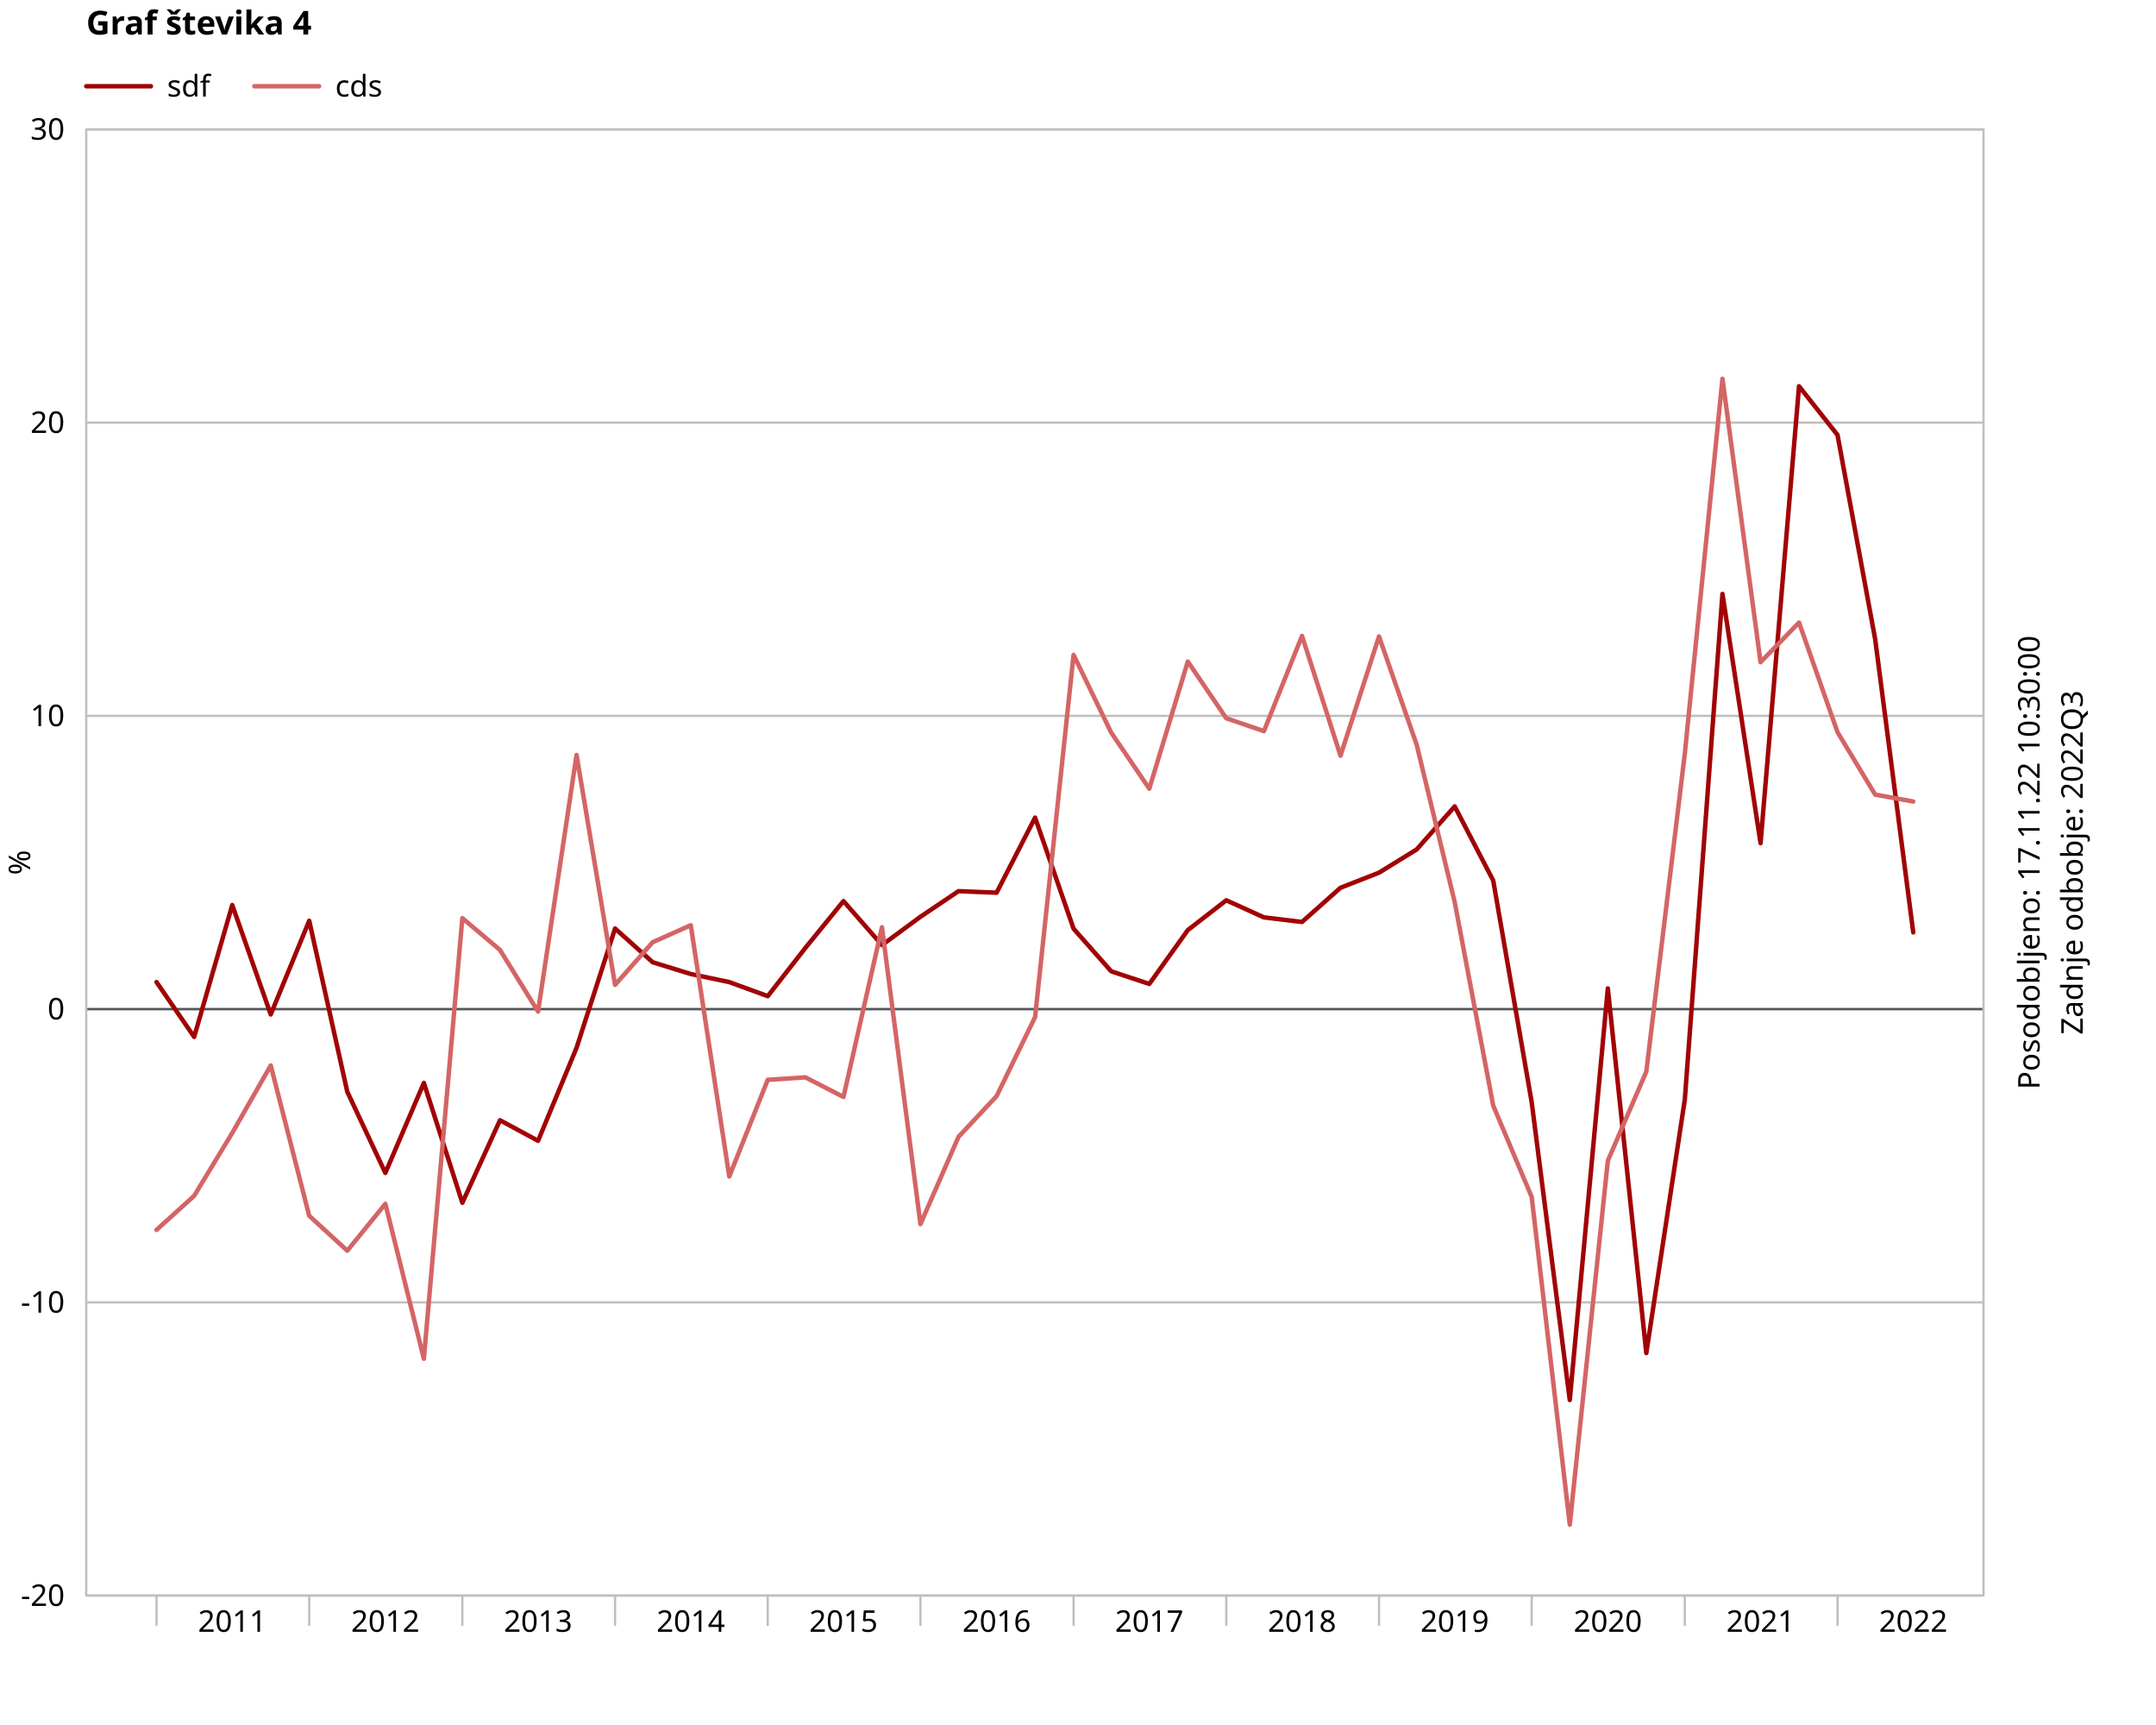
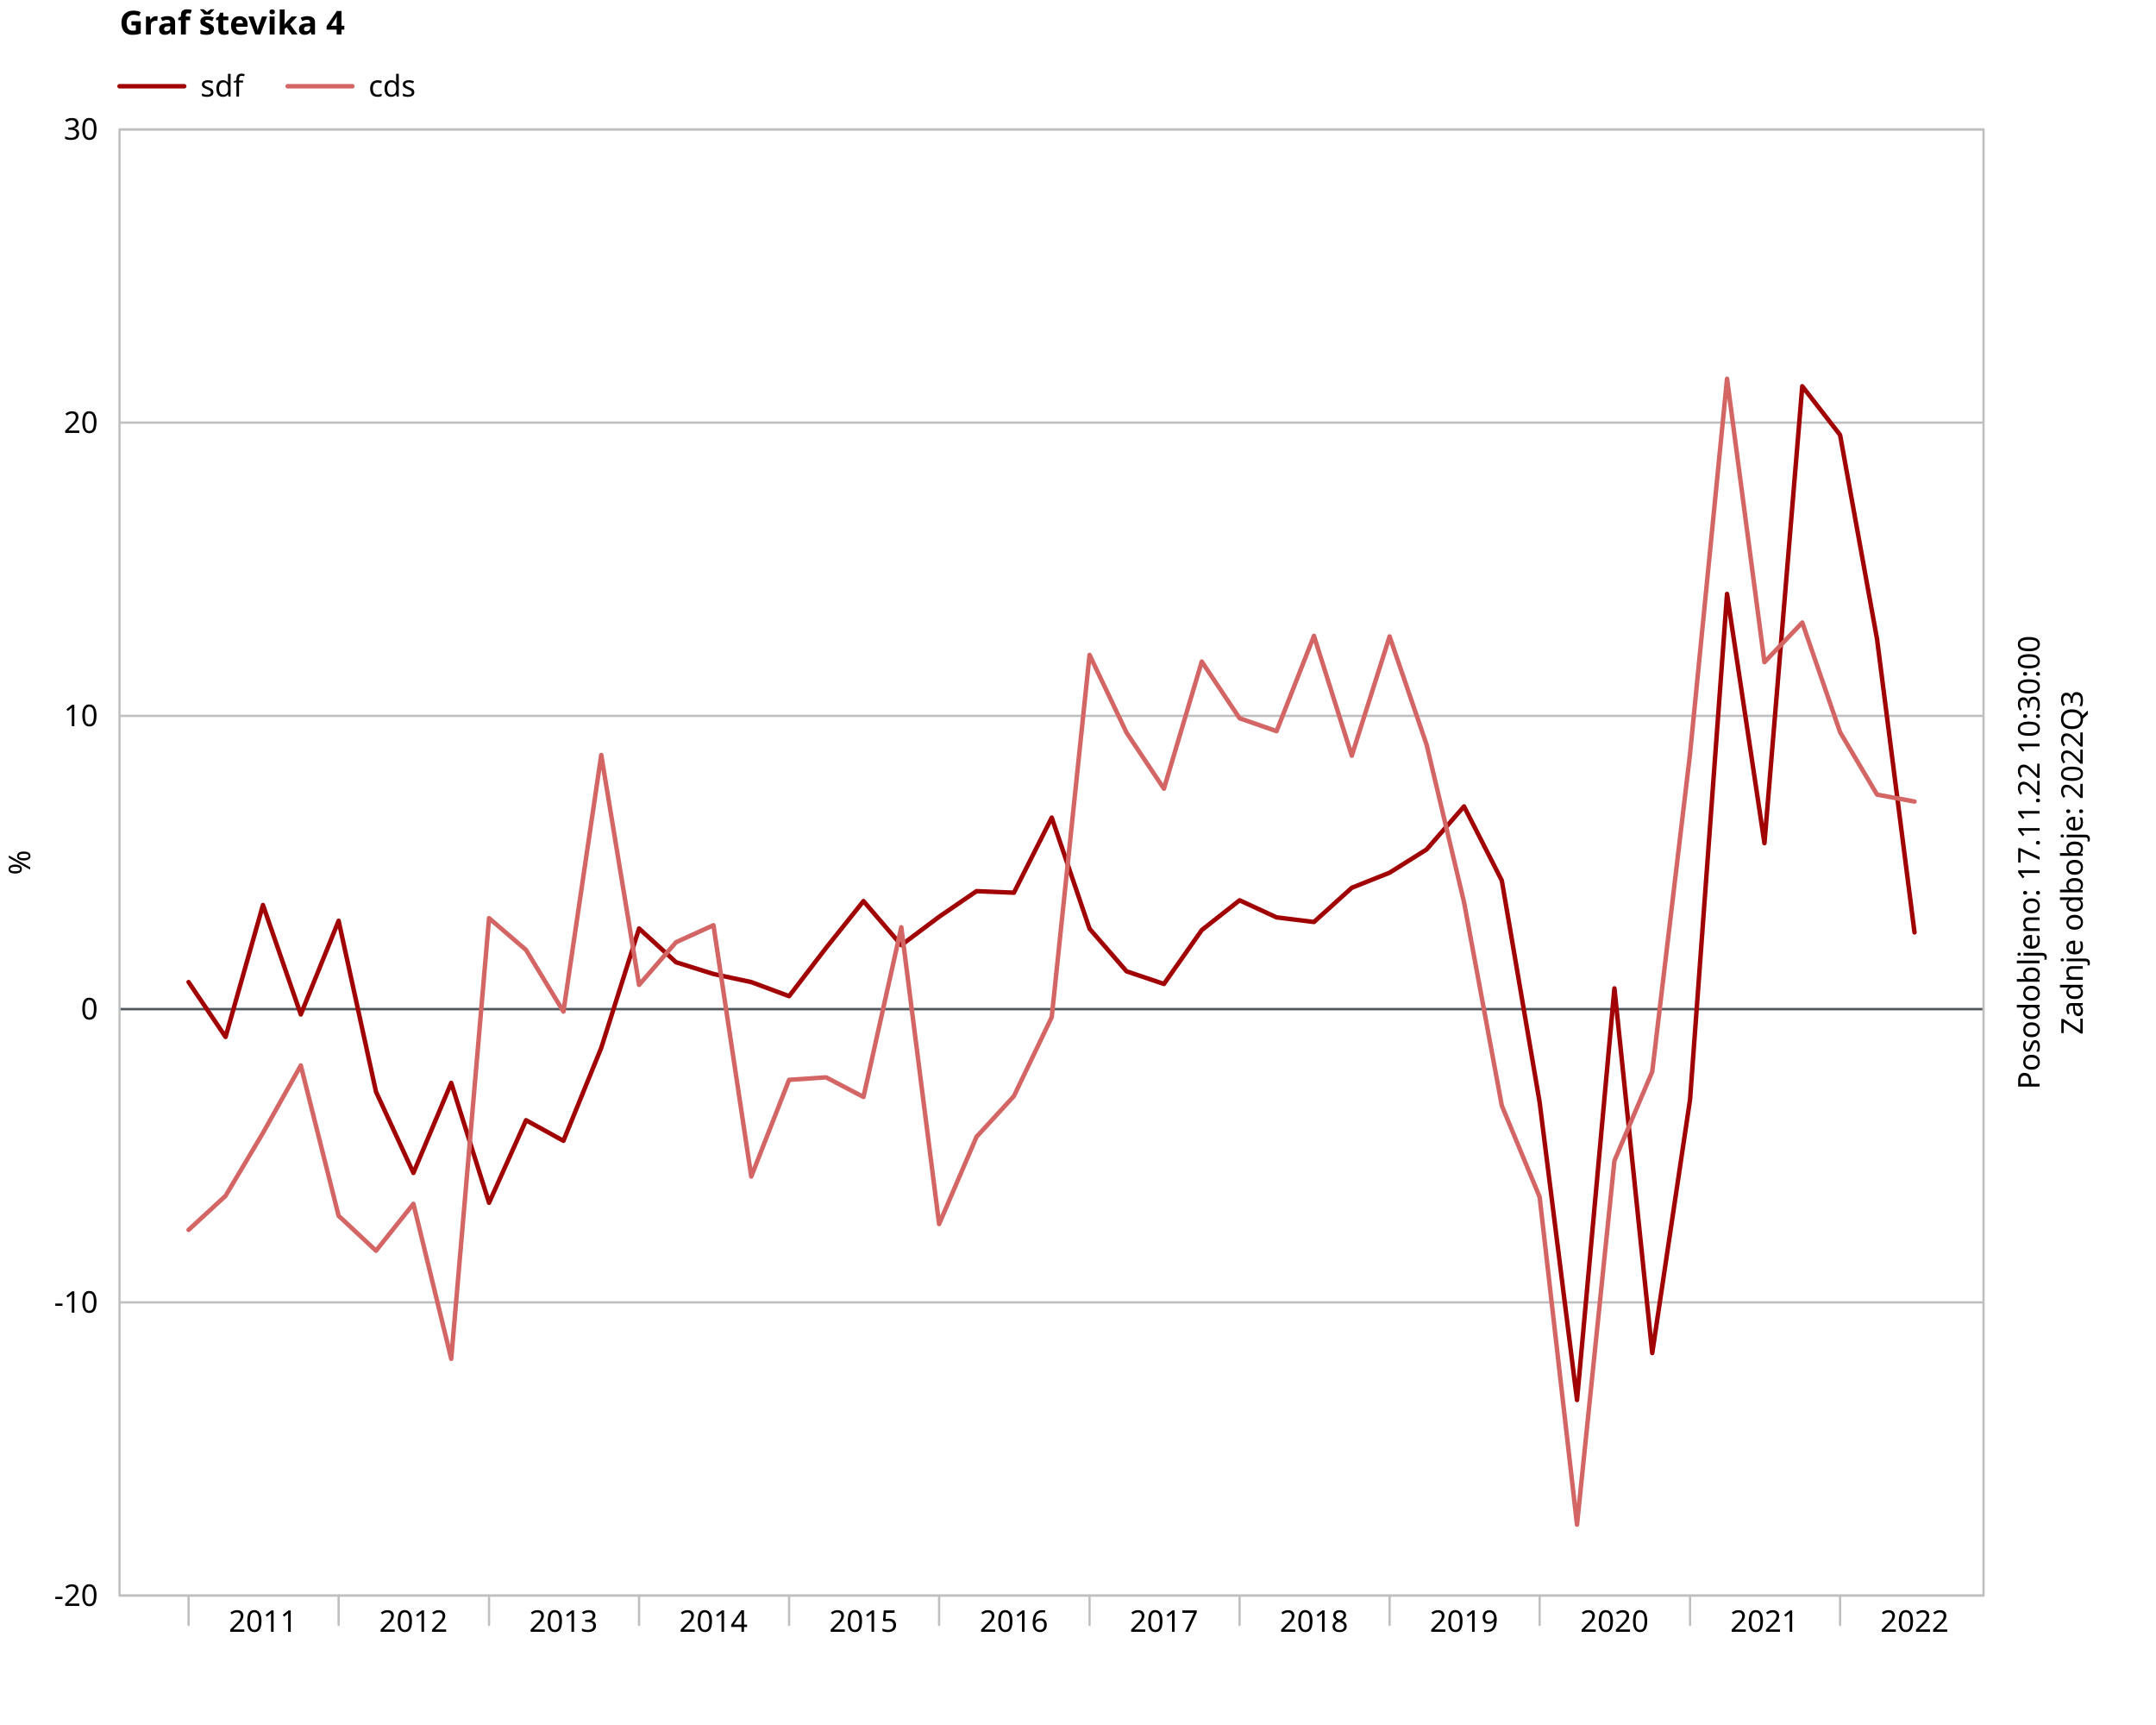
<svg xmlns="http://www.w3.org/2000/svg" class="svglite" data-engine-version="2.0" width="720.00pt" height="576.00pt" viewBox="0 0 720.00 576.00">
  <defs>
    <style type="text/css">
    .svglite line, .svglite polyline, .svglite polygon, .svglite path, .svglite rect, .svglite circle {
      fill: none;
      stroke: #000000;
      stroke-linecap: round;
      stroke-linejoin: round;
      stroke-miterlimit: 10.00;
    }
  </style>
  </defs>
  <rect width="100%" height="100%" style="stroke: none; fill: #FFFFFF;" />
  <defs>
    <clipPath id="cpMC4wMHw3MjAuMDB8MC4wMHw1NzYuMDA=">
      <rect x="0.00" y="0.00" width="720.00" height="576.00" />
    </clipPath>
  </defs>
  <g clip-path="url(#cpMC4wMHw3MjAuMDB8MC4wMHw1NzYuMDA=)">
</g>
  <defs>
-     <clipPath id="cpMjguODB8NjYyLjQwfDQzLjIwfDUzMi44MA==">
-       <rect x="28.80" y="43.20" width="633.60" height="489.60" />
+     <clipPath id="cpMzkuOTJ8NjYyLjQwfDQzLjIwfDUzMi44MA==">
+       <rect x="39.92" y="43.20" width="622.48" height="489.60" />
    </clipPath>
  </defs>
-   <g clip-path="url(#cpMjguODB8NjYyLjQwfDQzLjIwfDUzMi44MA==)">
-     <line x1="28.80" y1="532.80" x2="662.40" y2="532.80" style="stroke-width: 0.75; stroke: #BFBFBF;" />
-     <line x1="28.80" y1="434.88" x2="662.40" y2="434.88" style="stroke-width: 0.75; stroke: #BFBFBF;" />
-     <line x1="28.80" y1="336.96" x2="662.40" y2="336.96" style="stroke-width: 0.75; stroke: #BFBFBF;" />
-     <line x1="28.80" y1="239.04" x2="662.40" y2="239.04" style="stroke-width: 0.75; stroke: #BFBFBF;" />
-     <line x1="28.80" y1="141.12" x2="662.40" y2="141.12" style="stroke-width: 0.75; stroke: #BFBFBF;" />
-     <line x1="28.80" y1="43.20" x2="662.40" y2="43.20" style="stroke-width: 0.75; stroke: #BFBFBF;" />
+   <g clip-path="url(#cpMzkuOTJ8NjYyLjQwfDQzLjIwfDUzMi44MA==)">
+     <line x1="39.92" y1="532.80" x2="662.40" y2="532.80" style="stroke-width: 0.75; stroke: #BFBFBF;" />
+     <line x1="39.92" y1="434.88" x2="662.40" y2="434.88" style="stroke-width: 0.75; stroke: #BFBFBF;" />
+     <line x1="39.92" y1="336.96" x2="662.40" y2="336.96" style="stroke-width: 0.75; stroke: #BFBFBF;" />
+     <line x1="39.92" y1="239.04" x2="662.40" y2="239.04" style="stroke-width: 0.75; stroke: #BFBFBF;" />
+     <line x1="39.92" y1="141.12" x2="662.40" y2="141.12" style="stroke-width: 0.75; stroke: #BFBFBF;" />
+     <line x1="39.92" y1="43.20" x2="662.40" y2="43.20" style="stroke-width: 0.75; stroke: #BFBFBF;" />
  </g>
  <g clip-path="url(#cpMC4wMHw3MjAuMDB8MC4wMHw1NzYuMDA=)">
</g>
-   <g clip-path="url(#cpMjguODB8NjYyLjQwfDQzLjIwfDUzMi44MA==)">
-     <line x1="28.80" y1="-642.24" x2="662.40" y2="-642.24" style="stroke-width: 0.75; stroke: #50575E;" />
-     <line x1="28.80" y1="336.96" x2="662.40" y2="336.96" style="stroke-width: 0.75; stroke: #50575E;" />
-     <polyline points="52.27,327.93 64.84,346.24 77.56,302.20 90.41,338.74 103.26,307.46 115.98,364.56 128.69,391.66 141.55,361.60 154.40,401.62 166.97,374.06 179.69,380.93 192.54,349.88 205.40,310.04 217.97,321.31 230.68,325.23 243.54,327.93 256.39,332.63 268.97,316.51 281.68,300.89 294.53,315.58 307.39,306.12 320.10,297.57 332.82,298.08 345.67,273.01 358.52,310.11 371.10,324.34 383.81,328.55 396.67,310.57 409.52,300.62 422.09,306.32 434.81,307.86 447.66,296.44 460.52,291.40 473.09,283.65 485.80,269.27 498.66,294.02 511.51,368.03 524.23,467.48 536.94,330.04 549.79,451.80 562.65,367.14 575.22,198.32 587.94,281.54 600.79,128.98 613.64,145.24 626.22,213.45 638.93,311.33 " style="stroke-width: 1.50; stroke: #A10305;" />
-     <polyline points="52.27,410.68 64.84,399.30 77.56,378.30 90.41,355.77 103.26,405.97 115.98,417.63 128.69,401.98 141.55,453.71 154.40,306.58 166.97,317.20 179.69,337.77 192.54,252.11 205.40,328.86 217.97,314.61 230.68,308.95 243.54,392.85 256.39,360.57 268.97,359.74 281.68,366.29 294.53,309.63 307.39,408.73 320.10,379.60 332.82,366.00 345.67,339.62 358.52,218.68 371.10,244.65 383.81,263.35 396.67,220.91 409.52,239.84 422.09,244.14 434.81,212.33 447.66,252.33 460.52,212.52 473.09,248.64 485.80,301.22 498.66,369.17 511.51,399.68 524.23,509.09 536.94,387.59 549.79,357.83 562.65,251.63 575.22,126.48 587.94,221.11 600.79,207.88 613.64,244.48 626.22,265.33 638.93,267.64 " style="stroke-width: 1.50; stroke: #D46565;" />
+   <g clip-path="url(#cpMzkuOTJ8NjYyLjQwfDQzLjIwfDUzMi44MA==)">
+     <line x1="39.92" y1="-642.24" x2="662.40" y2="-642.24" style="stroke-width: 0.75; stroke: #50575E;" />
+     <line x1="39.92" y1="336.96" x2="662.40" y2="336.96" style="stroke-width: 0.75; stroke: #50575E;" />
+     <polyline points="62.98,327.93 75.33,346.24 87.82,302.20 100.45,338.74 113.08,307.46 125.57,364.56 138.06,391.66 150.69,361.60 163.32,401.62 175.67,374.06 188.16,380.93 200.79,349.88 213.42,310.04 225.77,321.31 238.26,325.23 250.89,327.93 263.52,332.63 275.87,316.51 288.36,300.89 300.99,315.58 313.62,306.12 326.11,297.57 338.60,298.08 351.23,273.01 363.86,310.11 376.21,324.34 388.70,328.55 401.33,310.57 413.96,300.62 426.31,306.32 438.80,307.86 451.43,296.44 464.06,291.40 476.41,283.65 488.91,269.27 501.53,294.02 514.16,368.03 526.65,467.48 539.14,330.04 551.77,451.80 564.40,367.14 576.75,198.32 589.24,281.54 601.87,128.98 614.50,145.24 626.85,213.45 639.35,311.33 " style="stroke-width: 1.50; stroke: #A10305;" />
+     <polyline points="62.98,410.68 75.33,399.30 87.82,378.30 100.45,355.77 113.08,405.97 125.57,417.63 138.06,401.98 150.69,453.71 163.32,306.58 175.67,317.20 188.16,337.77 200.79,252.11 213.42,328.86 225.77,314.61 238.26,308.95 250.89,392.85 263.52,360.57 275.87,359.74 288.36,366.29 300.99,309.63 313.62,408.73 326.11,379.60 338.60,366.00 351.23,339.62 363.86,218.68 376.21,244.65 388.70,263.35 401.33,220.91 413.96,239.84 426.31,244.14 438.80,212.33 451.43,252.33 464.06,212.52 476.41,248.64 488.91,301.22 501.53,369.17 514.16,399.68 526.65,509.09 539.14,387.59 551.77,357.83 564.40,251.63 576.75,126.48 589.24,221.11 601.87,207.88 614.50,244.48 626.85,265.33 639.35,267.64 " style="stroke-width: 1.50; stroke: #D46565;" />
  </g>
  <g clip-path="url(#cpMC4wMHw3MjAuMDB8MC4wMHw1NzYuMDA=)">
-     <line x1="52.27" y1="532.80" x2="52.27" y2="542.59" style="stroke-width: 0.75; stroke: #BFBFBF;" />
-     <line x1="103.26" y1="532.80" x2="103.26" y2="542.59" style="stroke-width: 0.75; stroke: #BFBFBF;" />
-     <line x1="154.40" y1="532.80" x2="154.40" y2="542.59" style="stroke-width: 0.75; stroke: #BFBFBF;" />
-     <line x1="205.40" y1="532.80" x2="205.40" y2="542.59" style="stroke-width: 0.75; stroke: #BFBFBF;" />
-     <line x1="256.39" y1="532.80" x2="256.39" y2="542.59" style="stroke-width: 0.75; stroke: #BFBFBF;" />
-     <line x1="307.39" y1="532.80" x2="307.39" y2="542.59" style="stroke-width: 0.75; stroke: #BFBFBF;" />
-     <line x1="358.52" y1="532.80" x2="358.52" y2="542.59" style="stroke-width: 0.75; stroke: #BFBFBF;" />
-     <line x1="409.52" y1="532.80" x2="409.52" y2="542.59" style="stroke-width: 0.75; stroke: #BFBFBF;" />
-     <line x1="460.52" y1="532.80" x2="460.52" y2="542.59" style="stroke-width: 0.75; stroke: #BFBFBF;" />
-     <line x1="511.51" y1="532.80" x2="511.51" y2="542.59" style="stroke-width: 0.75; stroke: #BFBFBF;" />
-     <line x1="562.65" y1="532.80" x2="562.65" y2="542.59" style="stroke-width: 0.75; stroke: #BFBFBF;" />
-     <line x1="613.64" y1="532.80" x2="613.64" y2="542.59" style="stroke-width: 0.75; stroke: #BFBFBF;" />
-     <text x="77.56" y="544.88" text-anchor="middle" style="font-size: 10.00px; font-family: sans;" textLength="22.25px" lengthAdjust="spacingAndGlyphs">2011</text>
-     <text x="128.69" y="544.88" text-anchor="middle" style="font-size: 10.00px; font-family: sans;" textLength="22.25px" lengthAdjust="spacingAndGlyphs">2012</text>
-     <text x="179.69" y="544.88" text-anchor="middle" style="font-size: 10.00px; font-family: sans;" textLength="22.25px" lengthAdjust="spacingAndGlyphs">2013</text>
-     <text x="230.68" y="544.88" text-anchor="middle" style="font-size: 10.00px; font-family: sans;" textLength="22.25px" lengthAdjust="spacingAndGlyphs">2014</text>
-     <text x="281.68" y="544.88" text-anchor="middle" style="font-size: 10.00px; font-family: sans;" textLength="22.25px" lengthAdjust="spacingAndGlyphs">2015</text>
-     <text x="332.82" y="544.88" text-anchor="middle" style="font-size: 10.00px; font-family: sans;" textLength="22.25px" lengthAdjust="spacingAndGlyphs">2016</text>
-     <text x="383.81" y="544.88" text-anchor="middle" style="font-size: 10.00px; font-family: sans;" textLength="22.25px" lengthAdjust="spacingAndGlyphs">2017</text>
-     <text x="434.81" y="544.88" text-anchor="middle" style="font-size: 10.00px; font-family: sans;" textLength="22.25px" lengthAdjust="spacingAndGlyphs">2018</text>
-     <text x="485.80" y="544.88" text-anchor="middle" style="font-size: 10.00px; font-family: sans;" textLength="22.25px" lengthAdjust="spacingAndGlyphs">2019</text>
-     <text x="536.94" y="544.88" text-anchor="middle" style="font-size: 10.00px; font-family: sans;" textLength="22.25px" lengthAdjust="spacingAndGlyphs">2020</text>
-     <text x="587.94" y="544.88" text-anchor="middle" style="font-size: 10.00px; font-family: sans;" textLength="22.25px" lengthAdjust="spacingAndGlyphs">2021</text>
-     <text x="638.93" y="544.88" text-anchor="middle" style="font-size: 10.00px; font-family: sans;" textLength="22.25px" lengthAdjust="spacingAndGlyphs">2022</text>
-     <text x="21.60" y="536.24" text-anchor="end" style="font-size: 10.00px; font-family: sans;" textLength="14.45px" lengthAdjust="spacingAndGlyphs">-20</text>
-     <text x="21.60" y="438.32" text-anchor="end" style="font-size: 10.00px; font-family: sans;" textLength="14.45px" lengthAdjust="spacingAndGlyphs">-10</text>
-     <text x="21.60" y="340.40" text-anchor="end" style="font-size: 10.00px; font-family: sans;" textLength="5.56px" lengthAdjust="spacingAndGlyphs">0</text>
-     <text x="21.60" y="242.48" text-anchor="end" style="font-size: 10.00px; font-family: sans;" textLength="11.12px" lengthAdjust="spacingAndGlyphs">10</text>
-     <text x="21.60" y="144.56" text-anchor="end" style="font-size: 10.00px; font-family: sans;" textLength="11.12px" lengthAdjust="spacingAndGlyphs">20</text>
-     <text x="21.60" y="46.64" text-anchor="end" style="font-size: 10.00px; font-family: sans;" textLength="11.12px" lengthAdjust="spacingAndGlyphs">30</text>
-     <polygon points="28.80,532.80 662.40,532.80 662.40,43.20 28.80,43.20 " style="stroke-width: 0.75; stroke: #BFBFBF; fill: none;" />
+     <line x1="62.98" y1="532.80" x2="62.98" y2="542.59" style="stroke-width: 0.75; stroke: #BFBFBF;" />
+     <line x1="113.08" y1="532.80" x2="113.08" y2="542.59" style="stroke-width: 0.75; stroke: #BFBFBF;" />
+     <line x1="163.32" y1="532.80" x2="163.32" y2="542.59" style="stroke-width: 0.75; stroke: #BFBFBF;" />
+     <line x1="213.42" y1="532.80" x2="213.42" y2="542.59" style="stroke-width: 0.75; stroke: #BFBFBF;" />
+     <line x1="263.52" y1="532.80" x2="263.52" y2="542.59" style="stroke-width: 0.75; stroke: #BFBFBF;" />
+     <line x1="313.62" y1="532.80" x2="313.62" y2="542.59" style="stroke-width: 0.75; stroke: #BFBFBF;" />
+     <line x1="363.86" y1="532.80" x2="363.86" y2="542.59" style="stroke-width: 0.75; stroke: #BFBFBF;" />
+     <line x1="413.96" y1="532.80" x2="413.96" y2="542.59" style="stroke-width: 0.75; stroke: #BFBFBF;" />
+     <line x1="464.06" y1="532.80" x2="464.06" y2="542.59" style="stroke-width: 0.75; stroke: #BFBFBF;" />
+     <line x1="514.16" y1="532.80" x2="514.16" y2="542.59" style="stroke-width: 0.75; stroke: #BFBFBF;" />
+     <line x1="564.40" y1="532.80" x2="564.40" y2="542.59" style="stroke-width: 0.75; stroke: #BFBFBF;" />
+     <line x1="614.50" y1="532.80" x2="614.50" y2="542.59" style="stroke-width: 0.75; stroke: #BFBFBF;" />
+     <text x="87.82" y="544.88" text-anchor="middle" style="font-size: 10.00px; font-family: sans;" textLength="22.25px" lengthAdjust="spacingAndGlyphs">2011</text>
+     <text x="138.06" y="544.88" text-anchor="middle" style="font-size: 10.00px; font-family: sans;" textLength="22.25px" lengthAdjust="spacingAndGlyphs">2012</text>
+     <text x="188.16" y="544.88" text-anchor="middle" style="font-size: 10.00px; font-family: sans;" textLength="22.25px" lengthAdjust="spacingAndGlyphs">2013</text>
+     <text x="238.26" y="544.88" text-anchor="middle" style="font-size: 10.00px; font-family: sans;" textLength="22.25px" lengthAdjust="spacingAndGlyphs">2014</text>
+     <text x="288.36" y="544.88" text-anchor="middle" style="font-size: 10.00px; font-family: sans;" textLength="22.25px" lengthAdjust="spacingAndGlyphs">2015</text>
+     <text x="338.60" y="544.88" text-anchor="middle" style="font-size: 10.00px; font-family: sans;" textLength="22.25px" lengthAdjust="spacingAndGlyphs">2016</text>
+     <text x="388.70" y="544.88" text-anchor="middle" style="font-size: 10.00px; font-family: sans;" textLength="22.25px" lengthAdjust="spacingAndGlyphs">2017</text>
+     <text x="438.80" y="544.88" text-anchor="middle" style="font-size: 10.00px; font-family: sans;" textLength="22.25px" lengthAdjust="spacingAndGlyphs">2018</text>
+     <text x="488.91" y="544.88" text-anchor="middle" style="font-size: 10.00px; font-family: sans;" textLength="22.25px" lengthAdjust="spacingAndGlyphs">2019</text>
+     <text x="539.14" y="544.88" text-anchor="middle" style="font-size: 10.00px; font-family: sans;" textLength="22.25px" lengthAdjust="spacingAndGlyphs">2020</text>
+     <text x="589.24" y="544.88" text-anchor="middle" style="font-size: 10.00px; font-family: sans;" textLength="22.25px" lengthAdjust="spacingAndGlyphs">2021</text>
+     <text x="639.35" y="544.88" text-anchor="middle" style="font-size: 10.00px; font-family: sans;" textLength="22.25px" lengthAdjust="spacingAndGlyphs">2022</text>
+     <text x="32.72" y="536.24" text-anchor="end" style="font-size: 10.00px; font-family: sans;" textLength="14.45px" lengthAdjust="spacingAndGlyphs">-20</text>
+     <text x="32.72" y="438.32" text-anchor="end" style="font-size: 10.00px; font-family: sans;" textLength="14.45px" lengthAdjust="spacingAndGlyphs">-10</text>
+     <text x="32.72" y="340.40" text-anchor="end" style="font-size: 10.00px; font-family: sans;" textLength="11.12px" lengthAdjust="spacingAndGlyphs">  0</text>
+     <text x="32.72" y="242.48" text-anchor="end" style="font-size: 10.00px; font-family: sans;" textLength="13.90px" lengthAdjust="spacingAndGlyphs"> 10</text>
+     <text x="32.72" y="144.56" text-anchor="end" style="font-size: 10.00px; font-family: sans;" textLength="13.90px" lengthAdjust="spacingAndGlyphs"> 20</text>
+     <text x="32.72" y="46.64" text-anchor="end" style="font-size: 10.00px; font-family: sans;" textLength="13.90px" lengthAdjust="spacingAndGlyphs"> 30</text>
+     <polygon points="39.92,532.80 662.40,532.80 662.40,43.20 39.92,43.20 " style="stroke-width: 0.75; stroke: #BFBFBF; fill: none;" />
    <text transform="translate(10.08,288.00) rotate(-90)" text-anchor="middle" style="font-size: 10.00px; font-family: sans;" textLength="8.89px" lengthAdjust="spacingAndGlyphs">%</text>
    <text transform="translate(681.12,288.00) rotate(-90)" text-anchor="middle" style="font-size: 10.00px; font-family: sans;" textLength="146.80px" lengthAdjust="spacingAndGlyphs">Posodobljeno: 17.11.22 10:30:00</text>
    <text transform="translate(695.52,288.00) rotate(-90)" text-anchor="middle" style="font-size: 10.00px; font-family: sans;" textLength="110.09px" lengthAdjust="spacingAndGlyphs">Zadnje odbobje: 2022Q3</text>
-     <line x1="28.80" y1="28.80" x2="50.40" y2="28.80" style="stroke-width: 1.50; stroke: #A10305;" />
-     <line x1="84.95" y1="28.80" x2="106.55" y2="28.80" style="stroke-width: 1.50; stroke: #D46565;" />
-     <text x="55.80" y="32.24" style="font-size: 10.00px; font-family: sans;" textLength="16.12px" lengthAdjust="spacingAndGlyphs">sdf </text>
-     <text x="111.95" y="32.24" style="font-size: 10.00px; font-family: sans;" textLength="18.35px" lengthAdjust="spacingAndGlyphs">cds </text>
-     <text x="28.80" y="11.52" style="font-size: 11.00px; font-weight: bold; font-family: sans;" textLength="67.87px" lengthAdjust="spacingAndGlyphs">Graf števika 4</text>
+     <line x1="39.92" y1="28.80" x2="61.52" y2="28.80" style="stroke-width: 1.50; stroke: #A10305;" />
+     <line x1="96.07" y1="28.80" x2="117.67" y2="28.80" style="stroke-width: 1.50; stroke: #D46565;" />
+     <text x="66.92" y="32.24" style="font-size: 10.00px; font-family: sans;" textLength="16.12px" lengthAdjust="spacingAndGlyphs">sdf </text>
+     <text x="123.07" y="32.24" style="font-size: 10.00px; font-family: sans;" textLength="18.35px" lengthAdjust="spacingAndGlyphs">cds </text>
+     <text x="39.92" y="11.52" style="font-size: 11.00px; font-weight: bold; font-family: sans;" textLength="67.87px" lengthAdjust="spacingAndGlyphs">Graf števika 4</text>
  </g>
</svg>
